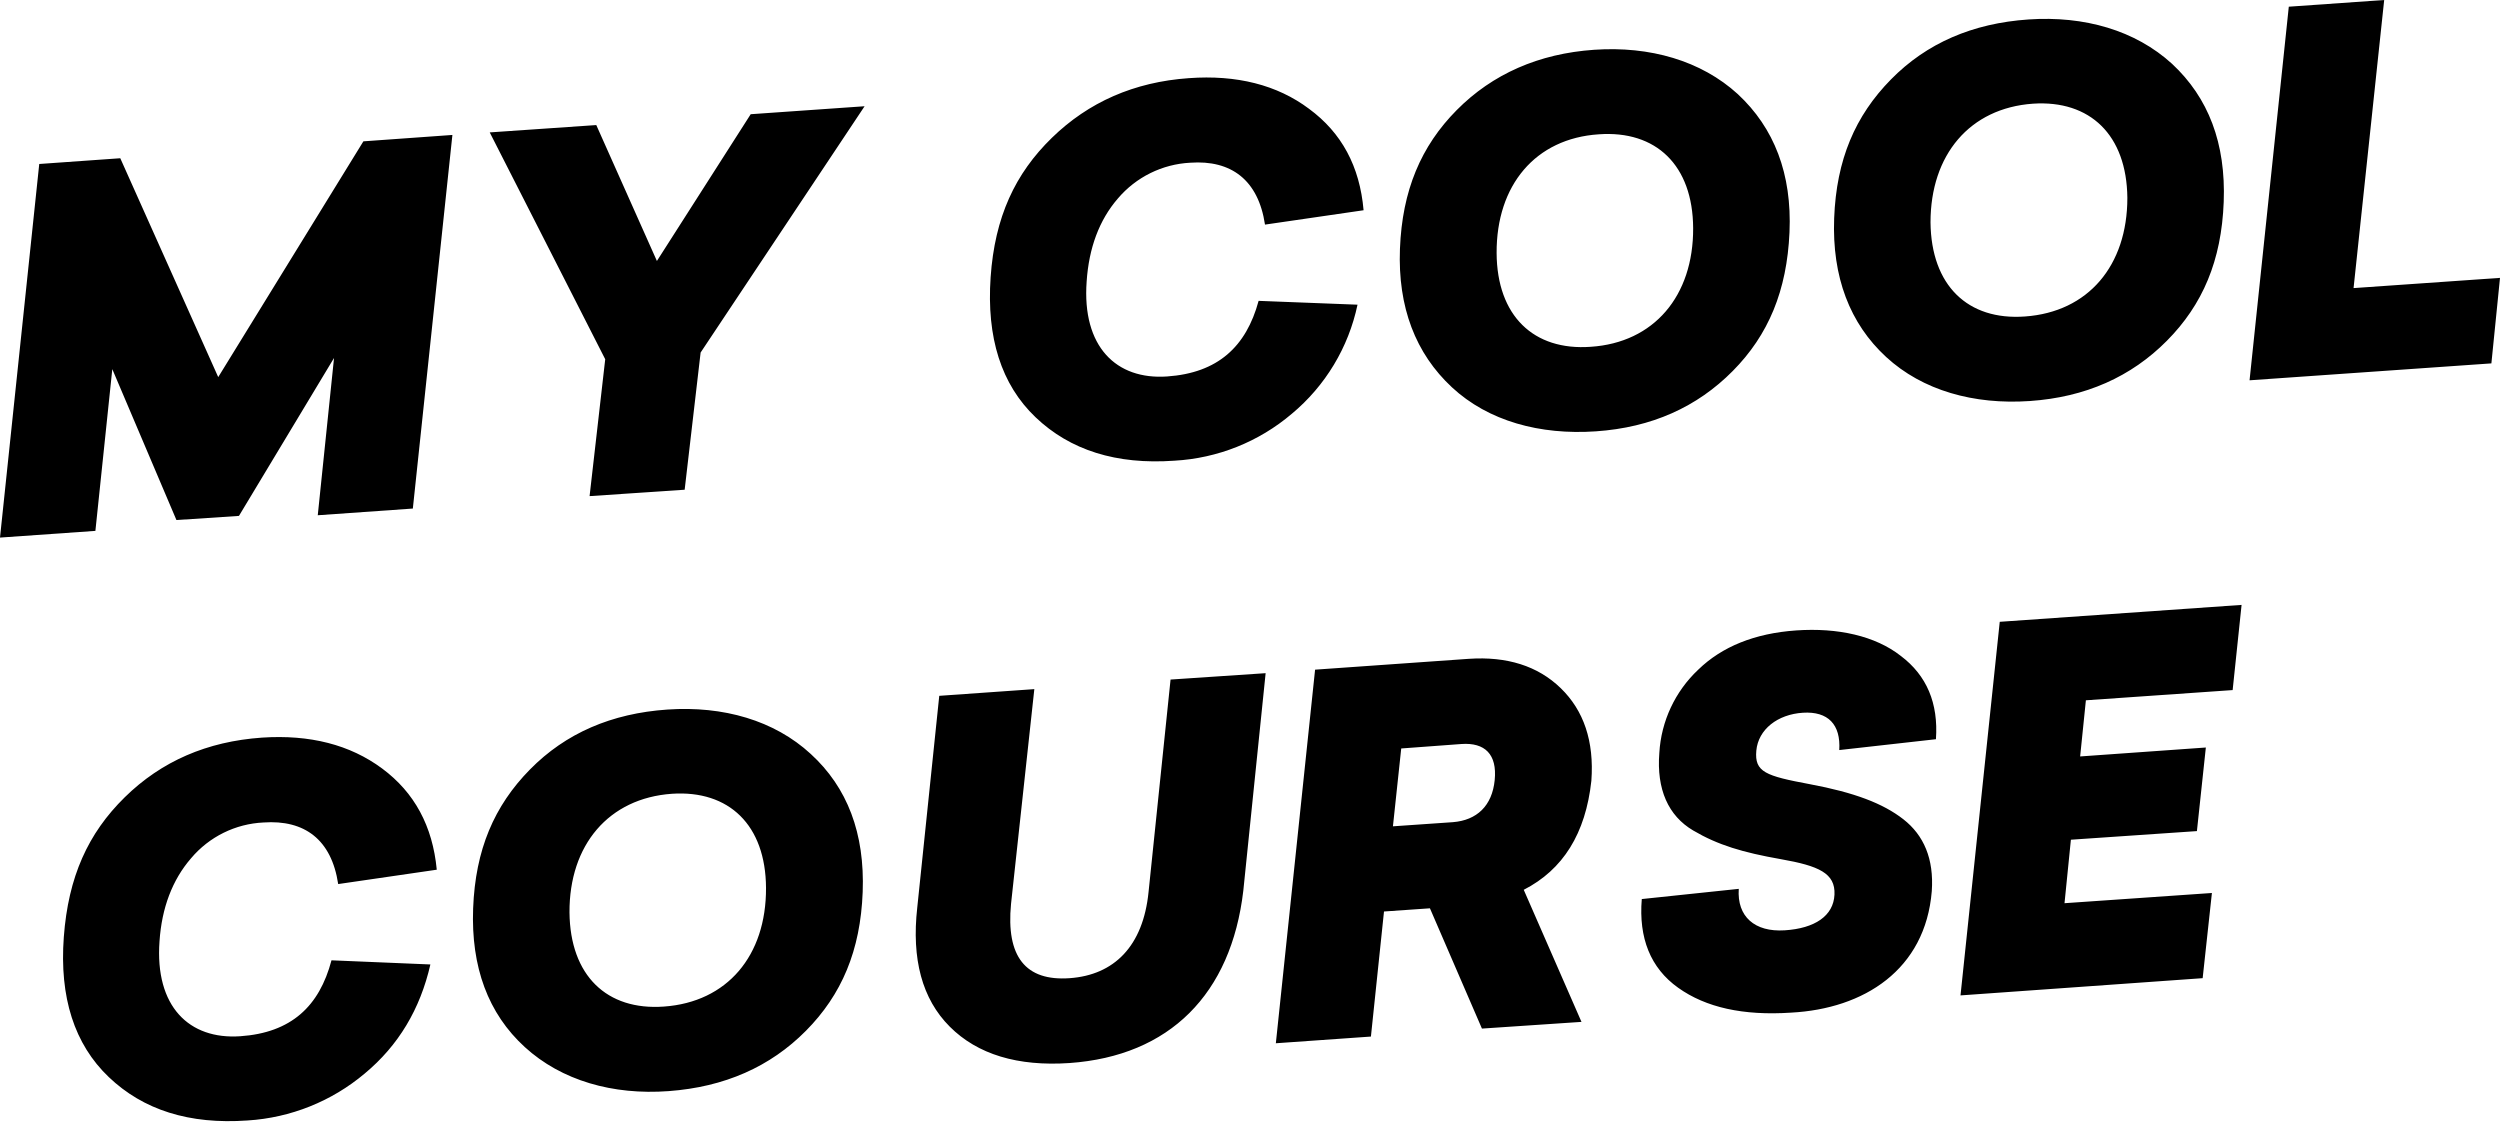
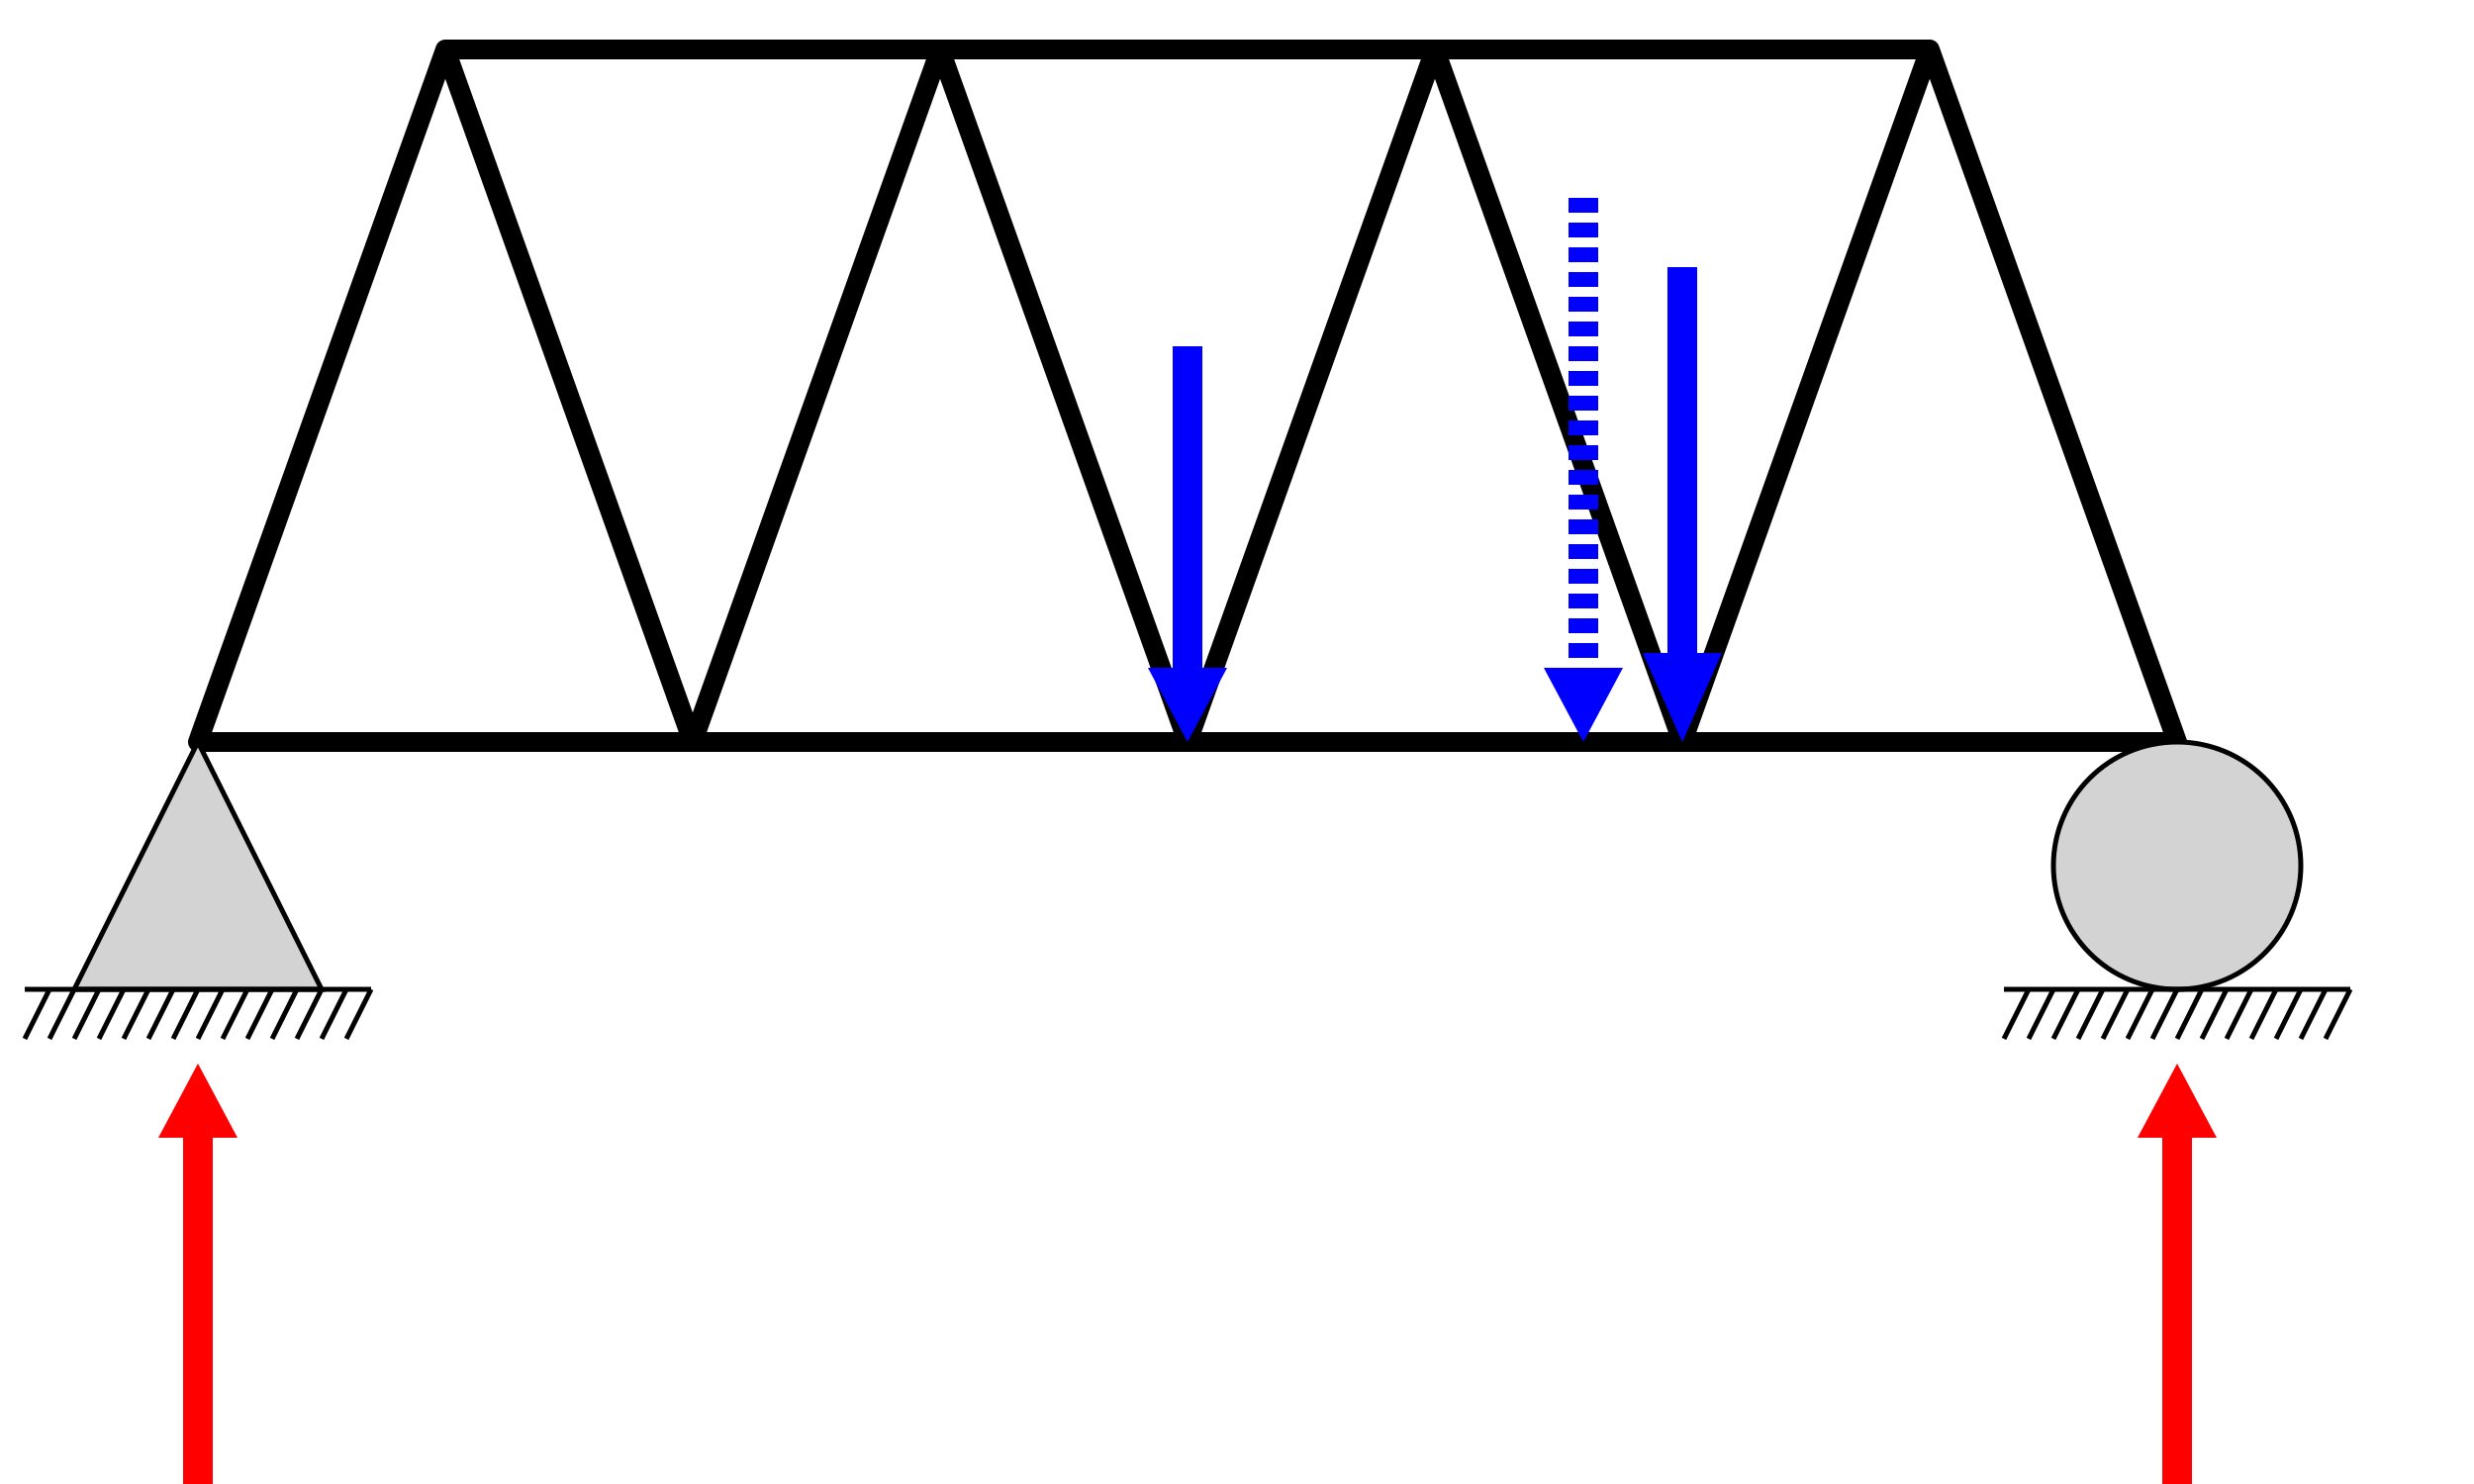
- <svg xmlns="http://www.w3.org/2000/svg" width="783.6" height="351.4" viewBox="0 0 783.6 351.4">
-   <path d="M129.4 159.4l-29.8 2.1 5.1-49.3-29.8 49.5-19.6 1.3-20.1-47.3-5.3 50.7L0 168.5 12.3 51.4l25.4-1.8 30.7 68.6 45.5-73.9 27.9-2zM219.6 110.5l-5 43-29.8 2 4.9-42.9-36.2-71.1 33.4-2.3 19 42.6 29.4-46 35.7-2.5zM410.3 34.1c10.2 7.5 15.9 18 17.1 31.8l-30.9 4.5c-2.1-14-10.6-20.3-23.4-19.4a31.9 31.9 0 0 0-22.7 11.2c-5.9 6.8-9.1 15.6-9.8 26-1.5 20.5 9.3 30.9 25.2 29.8s24.8-9.3 28.7-23.7l31 1.2a60.8 60.8 0 0 1-20.6 34.2 62.1 62.1 0 0 1-36.8 14.7c-18.2 1.3-32.7-3.3-43.5-13.6s-15.4-25-14.1-43.9 7.7-32.5 19.2-43.7 25.8-17.5 42.9-18.7c15-1.1 27.7 2.1 37.7 9.6zM544.7 29.5c11.4 10.6 17 25 16.2 43.3s-6.6 32.2-17.8 43.5-25.4 17.7-42.9 18.9-33.7-3.2-45.1-13.8-17-25.1-16.3-43.4 6.6-32.2 17.8-43.5 25.7-17.7 43.1-18.9 33.5 3.4 45 13.9zm-75.6 49.8c.1 19.7 11.6 30.7 29.5 29.4 19.8-1.3 32.2-15.9 32.1-37.2-.1-19.7-11.6-30.7-29.6-29.4-19.8 1.3-32.1 15.9-32 37.2zM680.8 20c11.4 10.6 16.9 24.9 16.2 43.3s-6.6 32.2-17.8 43.5-25.5 17.7-43 18.9-33.6-3.3-45-13.8-17-25.1-16.3-43.5 6.6-32.1 17.8-43.5 25.6-17.6 43.1-18.8 33.5 3.4 45 13.9zm-75.7 49.7c.2 19.8 11.7 30.8 29.6 29.5 19.8-1.4 32.1-15.9 32.1-37.2-.2-19.7-11.7-30.7-29.6-29.5-19.8 1.4-32.1 16-32.1 37.2zM737.7 90.3l45.9-3.2-2.7 26.8-75.8 5.3L717.4 2.1 747.3 0zM119.8 240.9c10.1 7.5 15.8 18 17.1 31.7l-30.9 4.5c-2.1-14-10.6-20.2-23.4-19.3A31.6 31.6 0 0 0 59.9 269c-5.9 6.8-9.2 15.6-9.9 26-1.5 20.5 9.3 30.9 25.3 29.8s24.8-9.4 28.6-23.8l31 1.3c-3.2 14-10 25.4-20.6 34.2a63.1 63.1 0 0 1-36.7 14.7c-18.3 1.3-32.7-3.3-43.5-13.6s-15.5-25-14.1-43.9 7.6-32.5 19.1-43.8 25.8-17.5 43-18.7c15-1 27.6 2.2 37.7 9.7zM254.1 236.3c11.5 10.5 17 24.9 16.3 43.3s-6.6 32.2-17.8 43.5-25.5 17.6-43 18.9-33.6-3.3-45.1-13.8-16.9-25.1-16.2-43.5 6.6-32.1 17.8-43.5 25.6-17.6 43.1-18.8 33.5 3.4 44.9 13.9zM178.5 286c.2 19.8 11.7 30.8 29.6 29.5 19.8-1.4 32.1-15.9 32-37.2-.1-19.7-11.6-30.7-29.5-29.5-19.8 1.4-32.2 16-32.1 37.2zM396.7 211l-7 68.2c-3.8 32.4-23.1 51.8-54.5 54-16.2 1.1-28.8-2.7-37.5-11.4s-12-21.2-10.2-37.3l6.9-66.4 29.8-2.1-7.3 67.3c-1.6 16.5 4.5 24.3 18.4 23.3s23-10 24.7-27l6.9-66.6zM477.6 278.9l18.1 41.4-31.2 2.1-16.3-37.7-14.4 1-4.1 39.2-29.8 2.1 12.3-117.1 48.2-3.4c11.9-.8 21.6 2.2 28.8 9.2s10.5 16.6 9.6 29c-1.8 16.6-8.9 27.9-21.2 34.2zm-41-19.9l18.8-1.3c7.5-.6 12.3-5.1 13.1-13.2s-3.1-11.8-10.4-11.3l-18.9 1.4zM595.8 205.6c8.1 6.1 11.8 14.8 11 26.1l-30.3 3.4c.5-8-3.5-12.2-11.4-11.7s-14 5.2-14.6 11.9 2.9 7.9 16.8 10.5 22.9 6 29.3 11 9.6 12.4 8.9 22.5c-2 24.7-21.3 36.9-44.1 38.1-15 1-26.7-1.6-35.4-7.8s-12.4-15.6-11.4-27.8l30.4-3.2c-.6 8.7 5 13.6 14.4 13s15.3-4.5 15.6-11.2-4.9-9-16.8-11.1-19.7-4.4-27.5-9-11.5-12.9-10.6-24.3a38.9 38.9 0 0 1 12.2-26.1c7.4-7.2 17.7-11.4 30.7-12.3s24.8 1.7 32.8 8zM699.8 216.3l-46 3.2-1.8 17.6 39.4-2.8-2.8 26.2-39.5 2.7-2 19.9 46.2-3.2-2.9 26.7-75.9 5.4 12.3-117.1 75.8-5.3z" />
+ <svg xmlns="http://www.w3.org/2000/svg" xmlns:xlink="http://www.w3.org/1999/xlink" version="1.1" width="500px" height="300px" viewBox="10 0 500 300">
+   <defs>
+     <pattern id="dashed" patternUnits="userSpaceOnUse" x="5" y="0" viewBox="0 0 10 10" width="5" height="5">
+       <rect x="0" y="0" width="10" height="6" fill="blue" />
+     </pattern>
+   </defs>
+   <path stroke="black" stroke-width="4" fill="none" stroke-linejoin="round" d="M100,10 L150,150 L200,10 L250,150 L300,10 L350,150 L400,10 Z L50,150 H450 L400,10" />
+   <g stroke="black" stroke-width="1" fill="lightgray">
+     <polyline points="25,200 50,150 75,200 25,200" />
+     <circle cx="450" cy="175" r="25" />
+     <g id="bases">
+       <line x1="15" x2="85" y1="200" y2="200" />
+       <g id="two">
+         <line id="one" x1="15" x2="20" y1="210" y2="200" />
+         <use xlink:href="#one" transform="translate(5,0)" />
+         <use xlink:href="#one" transform="translate(10,0)" />
+         <use xlink:href="#one" transform="translate(15,0)" />
+         <use xlink:href="#one" transform="translate(20,0)" />
+         <use xlink:href="#one" transform="translate(25,0)" />
+         <use xlink:href="#one" transform="translate(30,0)" />
+       </g>
+       <use xlink:href="#two" transform="translate(35,0)" />
+     </g>
+     <use xlink:href="#bases" transform="translate(400,0)" />
+   </g>
+   <path id="Arrow1" d="M47,300 V230 H42 L50,215 L58,230 H53 V300 Z" fill="red" />
+   <use xlink:href="#Arrow1" transform="translate(400,0)" />
+   <path id="Arrow2" d="M250,150 L242,135 H247 V70 H253 V135 H258 Z" fill="blue" />
+   <use xlink:href="#Arrow2" transform="translate(100,-30) scale(1,1.2)" />
+   <path d="M330,150 L322,135 H338 Z" fill="blue" />
+   <rect x="327" y="40" width="6" height="95" fill="url(#dashed)" />
</svg>
